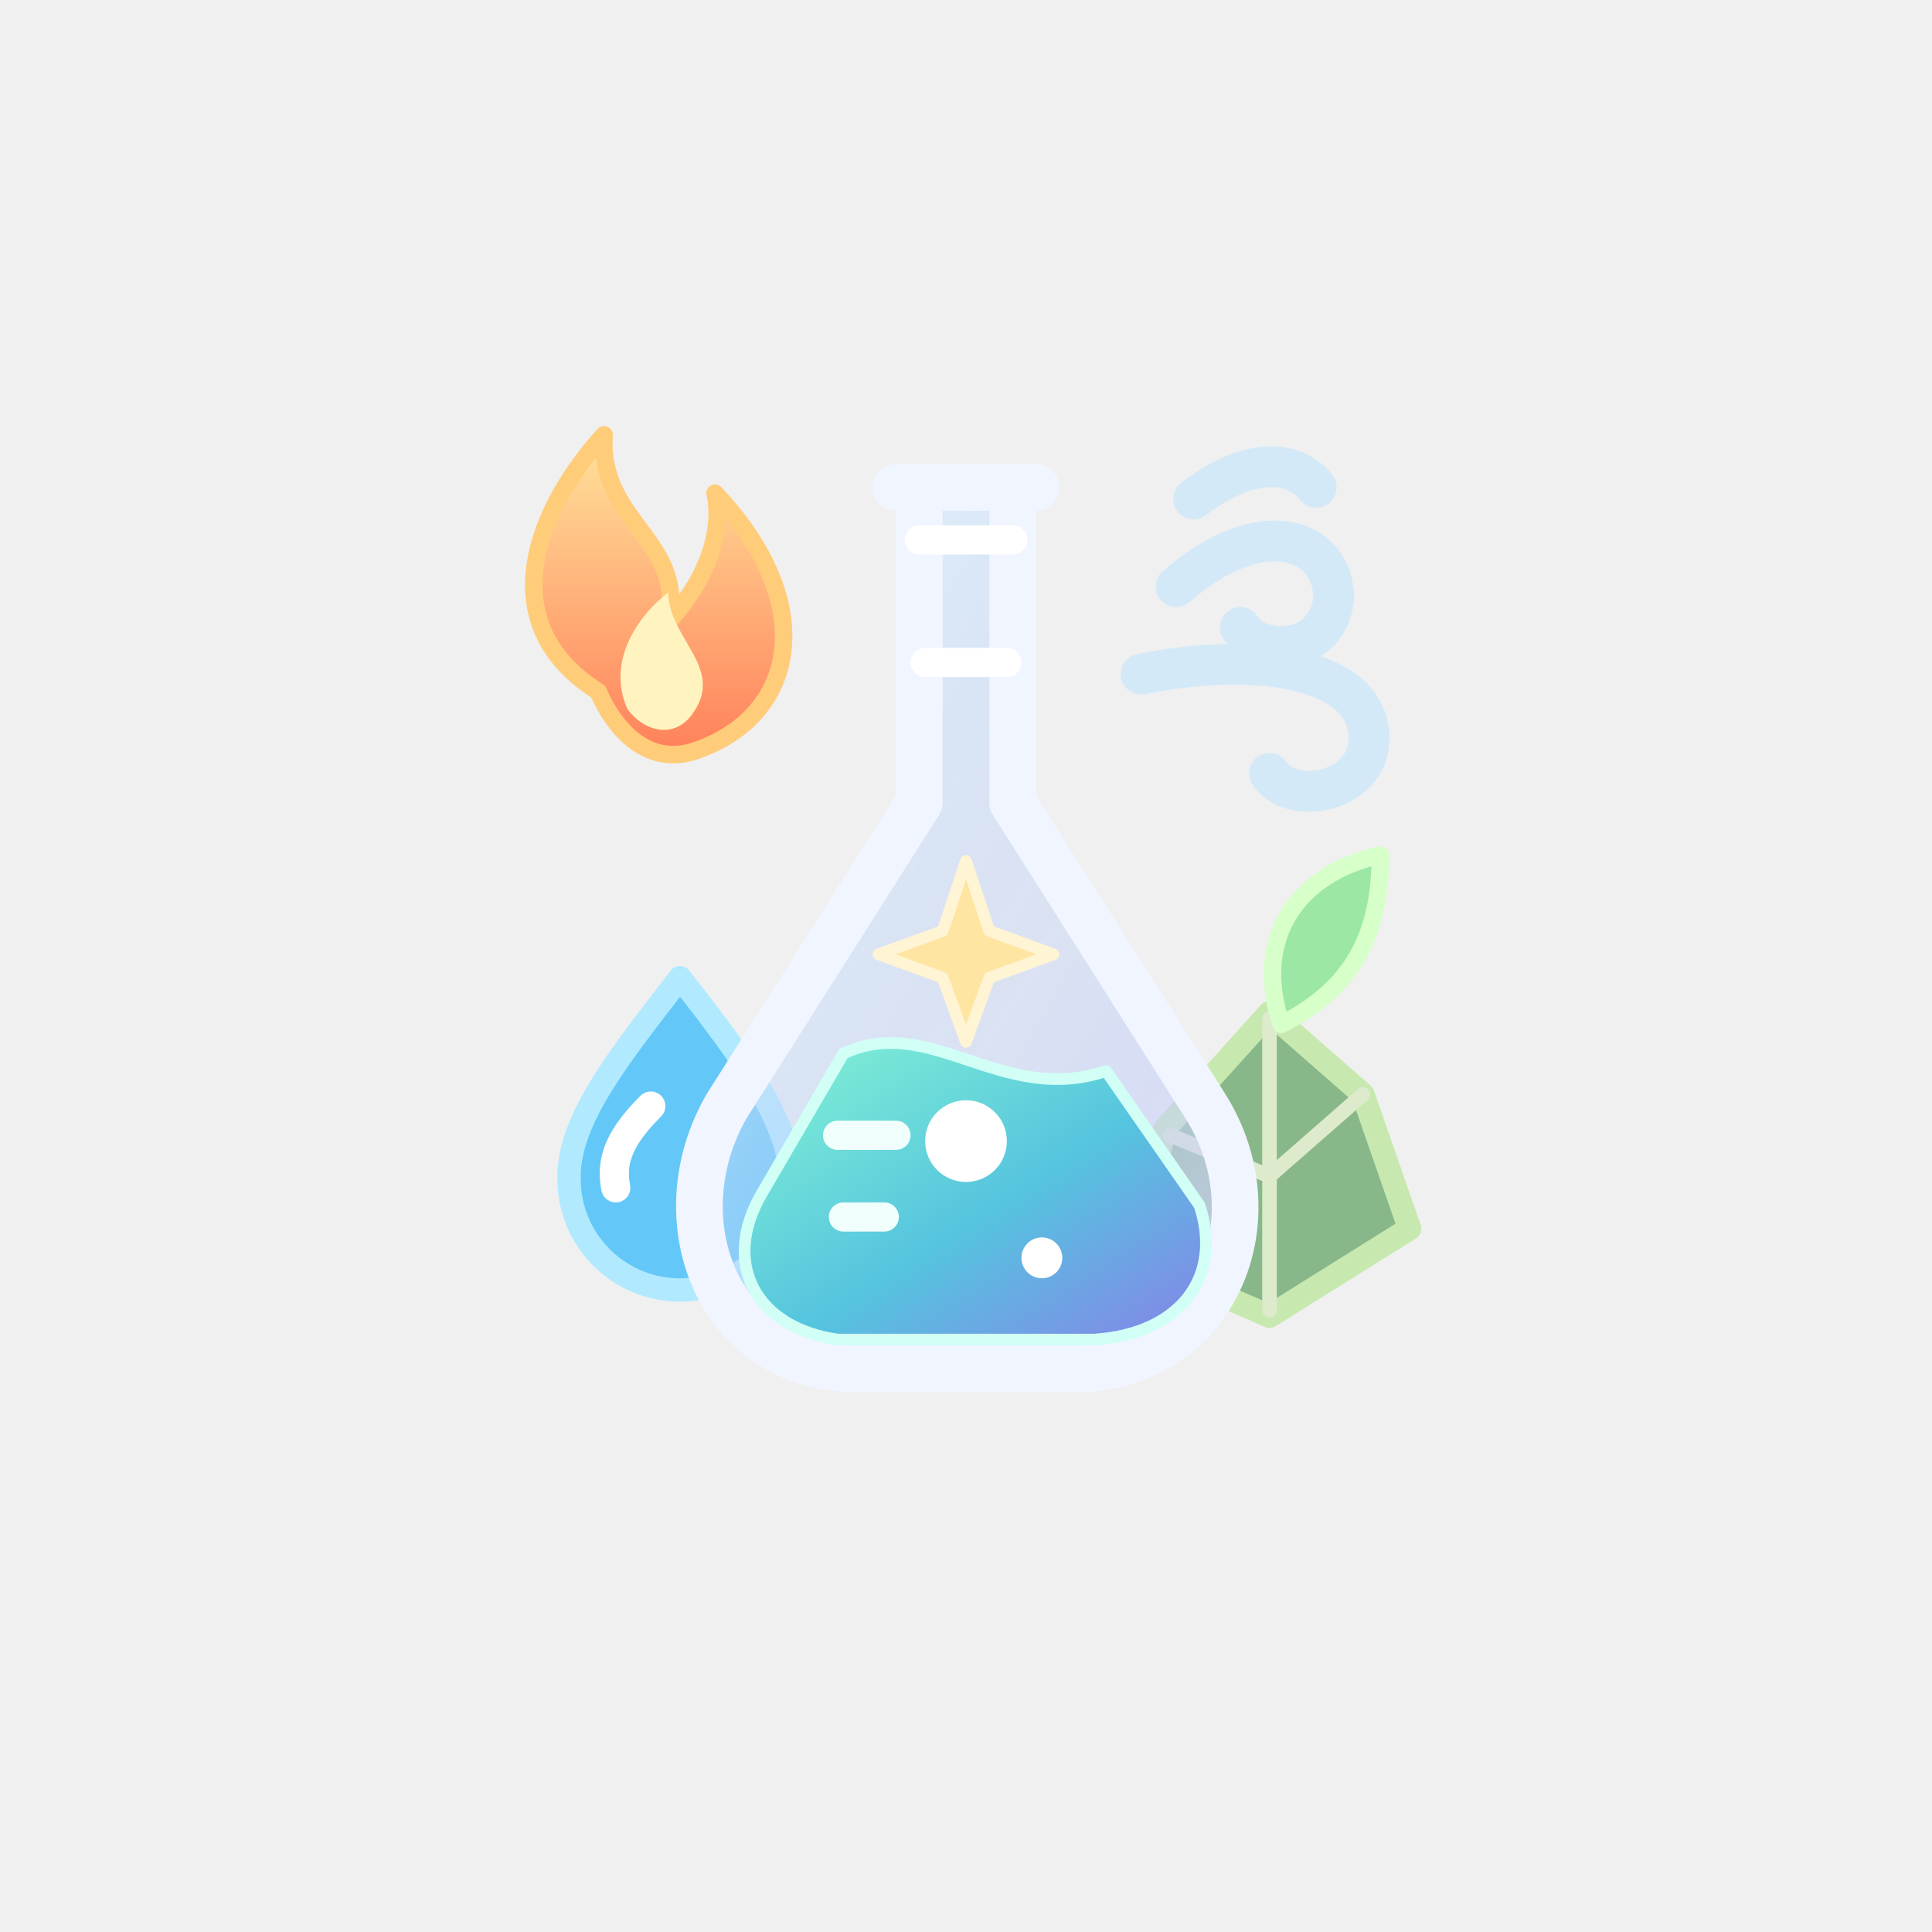
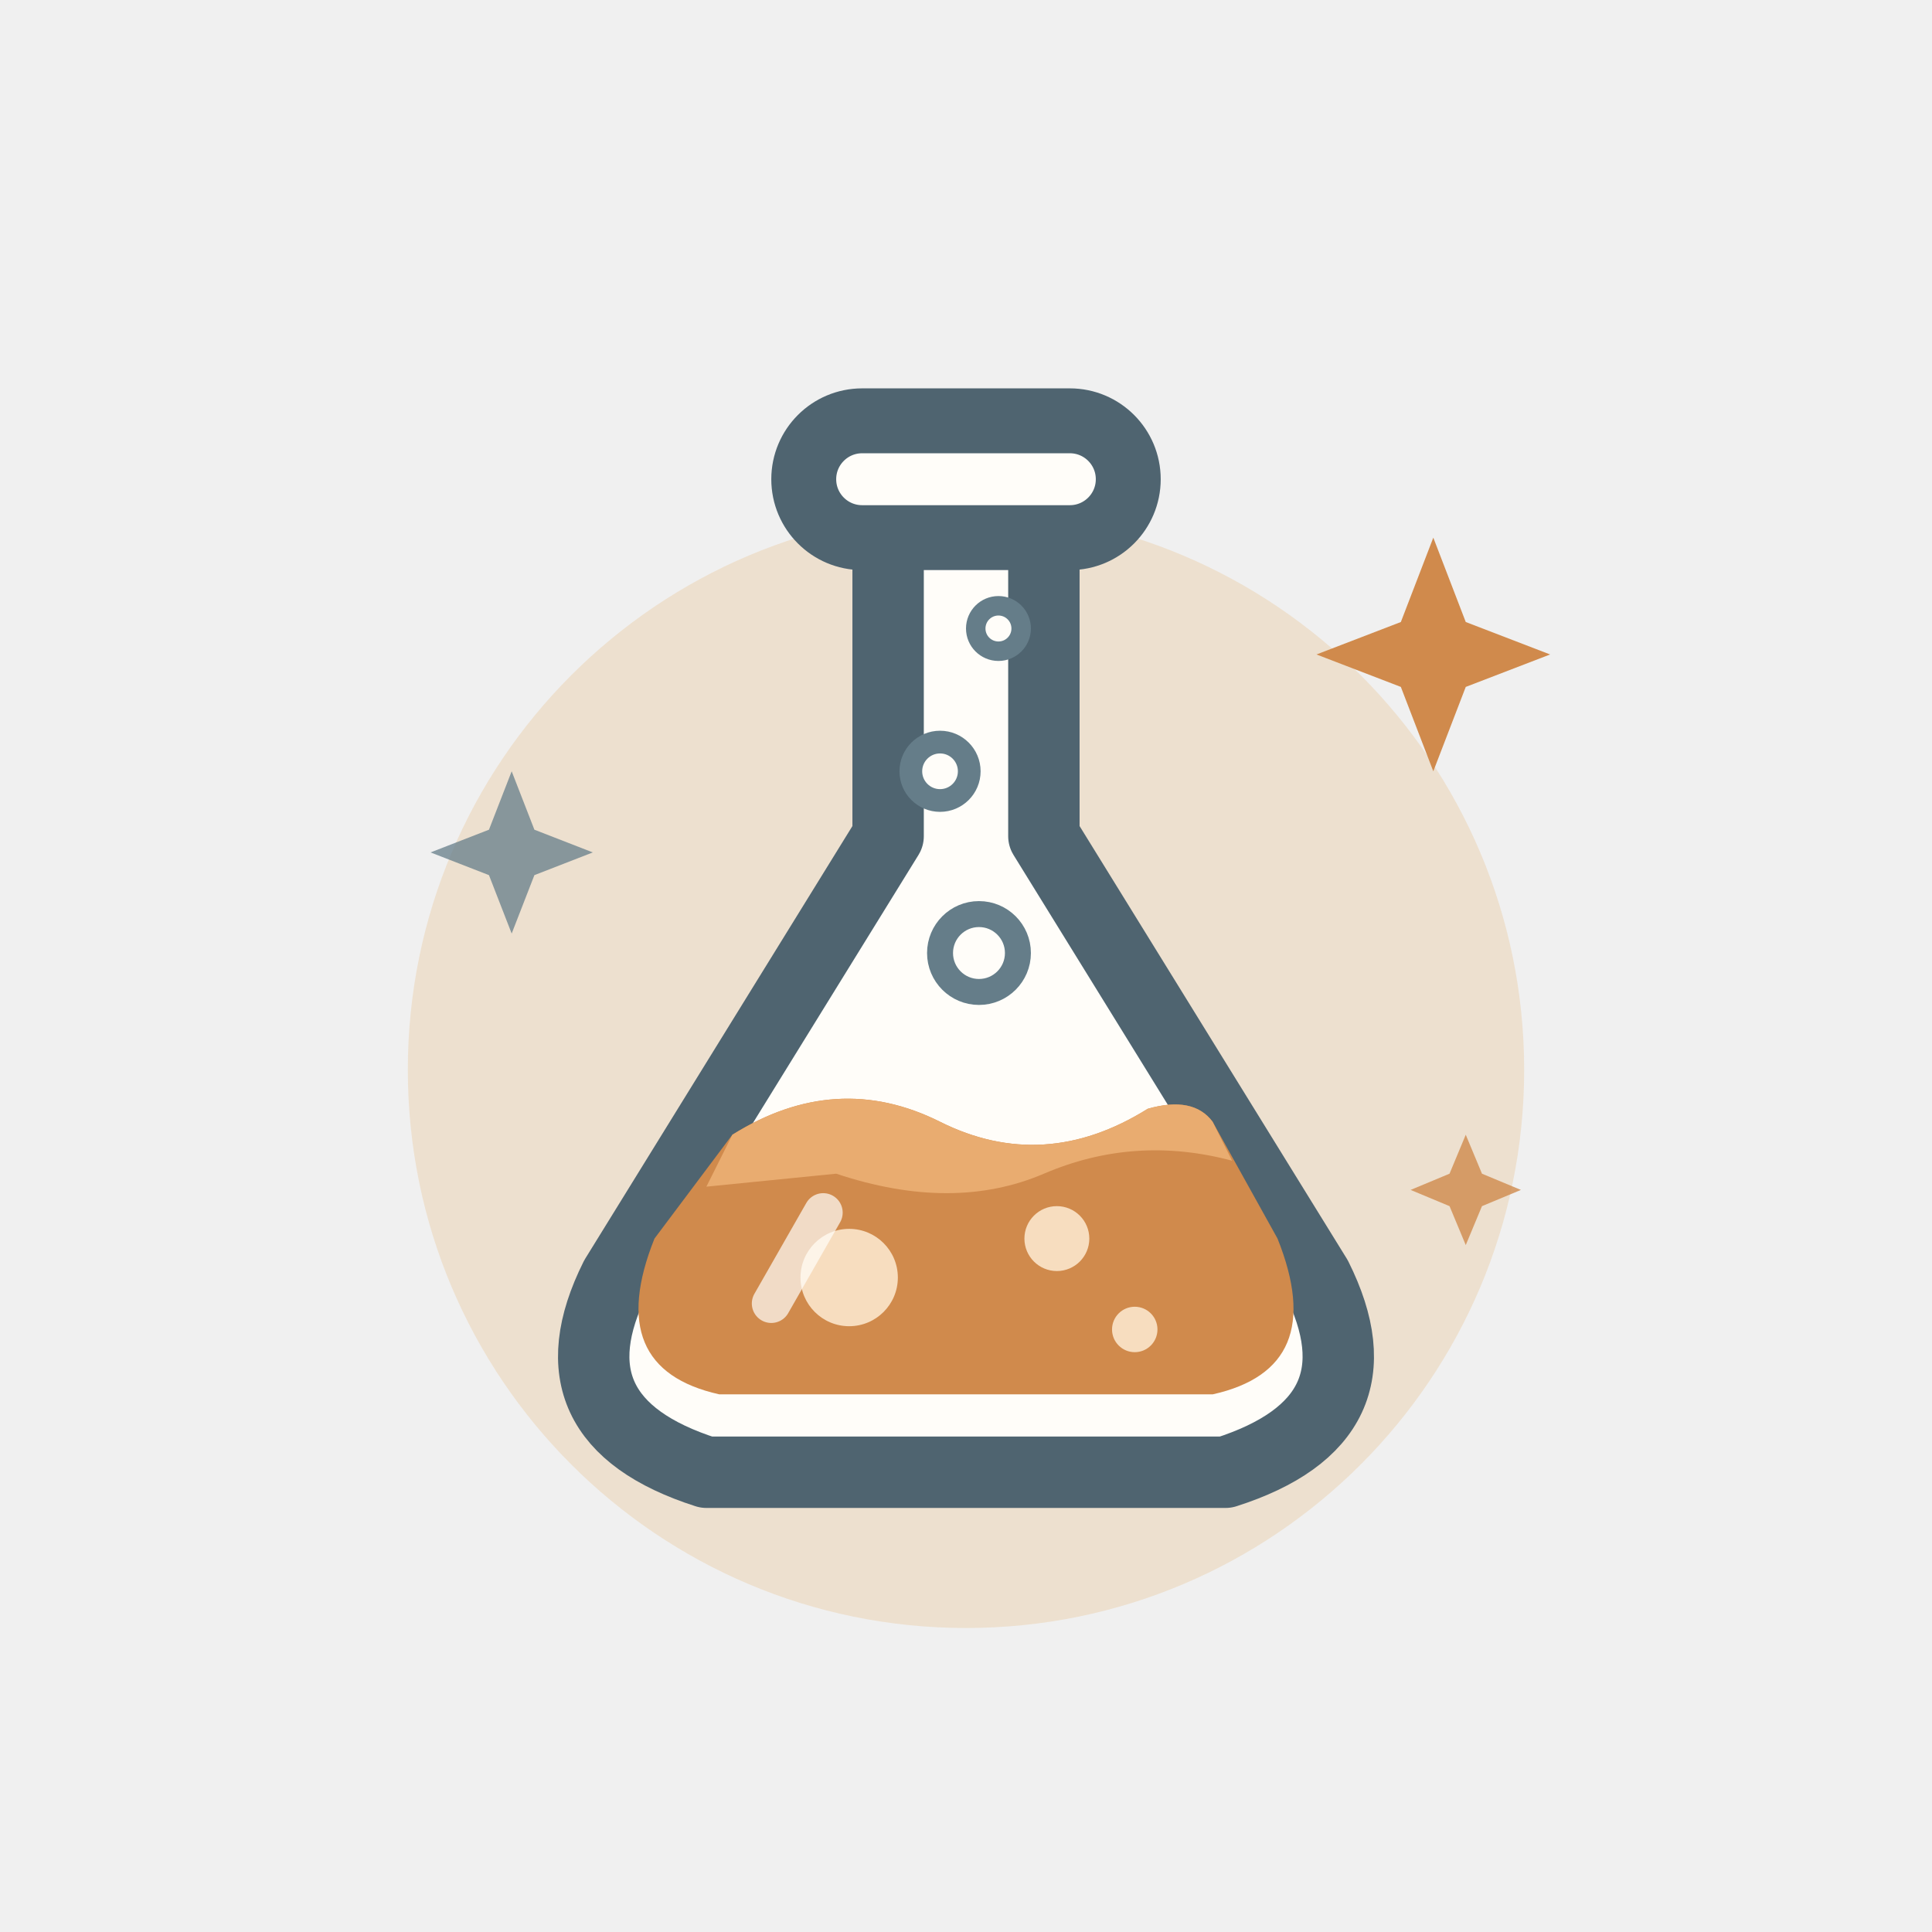
- <svg xmlns="http://www.w3.org/2000/svg" width="512" height="512" viewBox="0 0 256 256">
-   <defs>
-     <linearGradient id="bg" x2="1" y2="1">
-       <stop stop-color="#332751" />
-       <stop offset="1" stop-color="#151E38" />
-     </linearGradient>
-     <linearGradient id="glass" x2="1" y2="1">
-       <stop stop-color="#EDFFFF" stop-opacity=".94" />
-       <stop offset=".56" stop-color="#B3CAF7" stop-opacity=".35" />
-       <stop offset="1" stop-color="#D9D4FA" stop-opacity=".8" />
-     </linearGradient>
-     <linearGradient id="brew" x2="1" y2="1">
-       <stop stop-color="#85F4D3" />
-       <stop offset=".55" stop-color="#55C4DF" />
-       <stop offset="1" stop-color="#8782E8" />
-     </linearGradient>
-     <linearGradient id="flame" x2="0" y2="1">
-       <stop stop-color="#FFE39B" />
-       <stop offset="1" stop-color="#FF805A" />
-     </linearGradient>
-   </defs>
-   <g transform="translate(29 29) scale(.7734375)">
-     <g fill="none" stroke-linecap="round" stroke-linejoin="round">
-       <path d="M65 81c-19-12-10-32 1-44-1 15 14 18 11 32 11-12 8-22 8-22 18 19 14 38-3 44-8 3-14-3-17-10Z" fill="url(#flame)" stroke="#FFCC7A" stroke-width="3" />
-       <path d="M70 84c-4-9 3-17 7-20 0 8 10 13 4 21-3 4-8 3-11-1Z" fill="#FFF4BF" />
-       <path d="M164 63c15-13 27-8 27 2-1 10-13 10-16 5M158 78c20-4 38-1 39 10 1 10-13 13-17 7M167 48c9-7 17-7 21-2" stroke="#D4E9F8" stroke-width="7" />
-       <path d="M60 164c0-10 9-21 19-34 11 14 19 25 19 35a19 19 0 0 1-38-1Z" fill="#63C8F7" stroke="#B1EAFF" stroke-width="4" />
-       <path d="M68 166c-1-5 1-9 6-14" stroke="#FFFFFF" stroke-width="5" />
-       <path d="m162 156 18-20 16 14 8 23-24 15-23-10Z" fill="#88B78A" stroke="#C7E9AF" stroke-width="4" />
-       <path d="M180 137v50m-17-30 17 7 16-14" stroke="#DDEACB" stroke-width="2.5" />
-       <path d="M182 138c-5-15 3-26 17-29 0 14-5 23-17 29Z" fill="#9DE7A6" stroke="#D7FFCA" stroke-width="3" />
-       <path d="M116 46h24m-20 3v51l-33 52c-11 19-2 44 21 45h40c23-1 33-26 21-45l-33-52V49" fill="url(#glass)" stroke="#F1F5FF" stroke-width="8" />
-       <path d="M107 143c15-7 27 9 45 3l16 23c4 12-3 22-18 23h-44c-14-2-20-13-13-25Z" fill="url(#brew)" stroke="#D1FFF6" stroke-width="2" />
-       <path d="M120 55h16m-15 21h14" stroke="#FFFFFF" stroke-width="5" />
-       <path d="m106 157 10 0m-9 14 7 0" stroke="#F1FFFC" stroke-width="5" />
-       <circle cx="128" cy="158" r="7" fill="#FFFFFF" />
-       <circle cx="141" cy="178" r="3.5" fill="#FFFFFF" />
-       <path d="m128 110 4 12 11 4-11 4-4 11-4-11-11-4 11-4Z" fill="#FFE5A2" stroke="#FFF4D4" stroke-width="2" />
+ <svg xmlns="http://www.w3.org/2000/svg" width="432" height="432" viewBox="0 0 256 256">
+   <g transform="translate(128 128) scale(.86) translate(-128 -124)">
+     <g stroke-linecap="round" stroke-linejoin="round">
+       <circle cx="128" cy="140" r="86" fill="#EBD3B4" opacity=".55" />
+       <path d="M200 58l5 13 13 5-13 5-5 13-5-13-13-5 13-5z" fill="#D08A4C" />
+       <path d="M58 94l3.5 9 9 3.5-9 3.5-3.5 9-3.5-9-9-3.5 9-3.5z" fill="#657D89" opacity=".75" />
+       <path d="M205 150l2.5 6 6 2.5-6 2.5-2.5 6-2.5-6-6-2.5 6-2.5z" fill="#D08A4C" opacity=".8" />
+       <path d="M116 54V104L74 172Q63 194 88 202H168Q193 194 182 172L140 104V54" fill="#FFFDF9" stroke="#4F6470" stroke-width="11" />
+       <path d="M92 150Q108 140 124 148T156 146Q163 144 166 148L176 166Q184 186 166 190H90Q72 186 80 166Z" fill="#D08A4C" />
+       <path d="M92 150Q108 140 124 148T156 146Q163 144 166 148L169 154Q154 150 140 156T108 156Q98 157 88 158Z" fill="#E9AC70" />
+       <circle cx="110" cy="172" r="7.5" fill="#F7DDBF" />
+       <circle cx="142" cy="166" r="5" fill="#F7DDBF" />
+       <circle cx="154" cy="180" r="3.5" fill="#F7DDBF" />
+       <circle cx="130" cy="122" r="6" fill="#FFFDF9" stroke="#657D89" stroke-width="4" />
+       <circle cx="124" cy="94" r="4.5" fill="#FFFDF9" stroke="#657D89" stroke-width="3.5" />
+       <circle cx="133" cy="72" r="3.5" fill="#FFFDF9" stroke="#657D89" stroke-width="3" />
+       <path d="M98 176L106 162" stroke="#FFFDF9" stroke-width="6" opacity=".7" />
+       <rect x="103" y="40" width="50" height="18" rx="9" fill="#FFFDF9" stroke="#4F6470" stroke-width="10" />
    </g>
  </g>
</svg>
